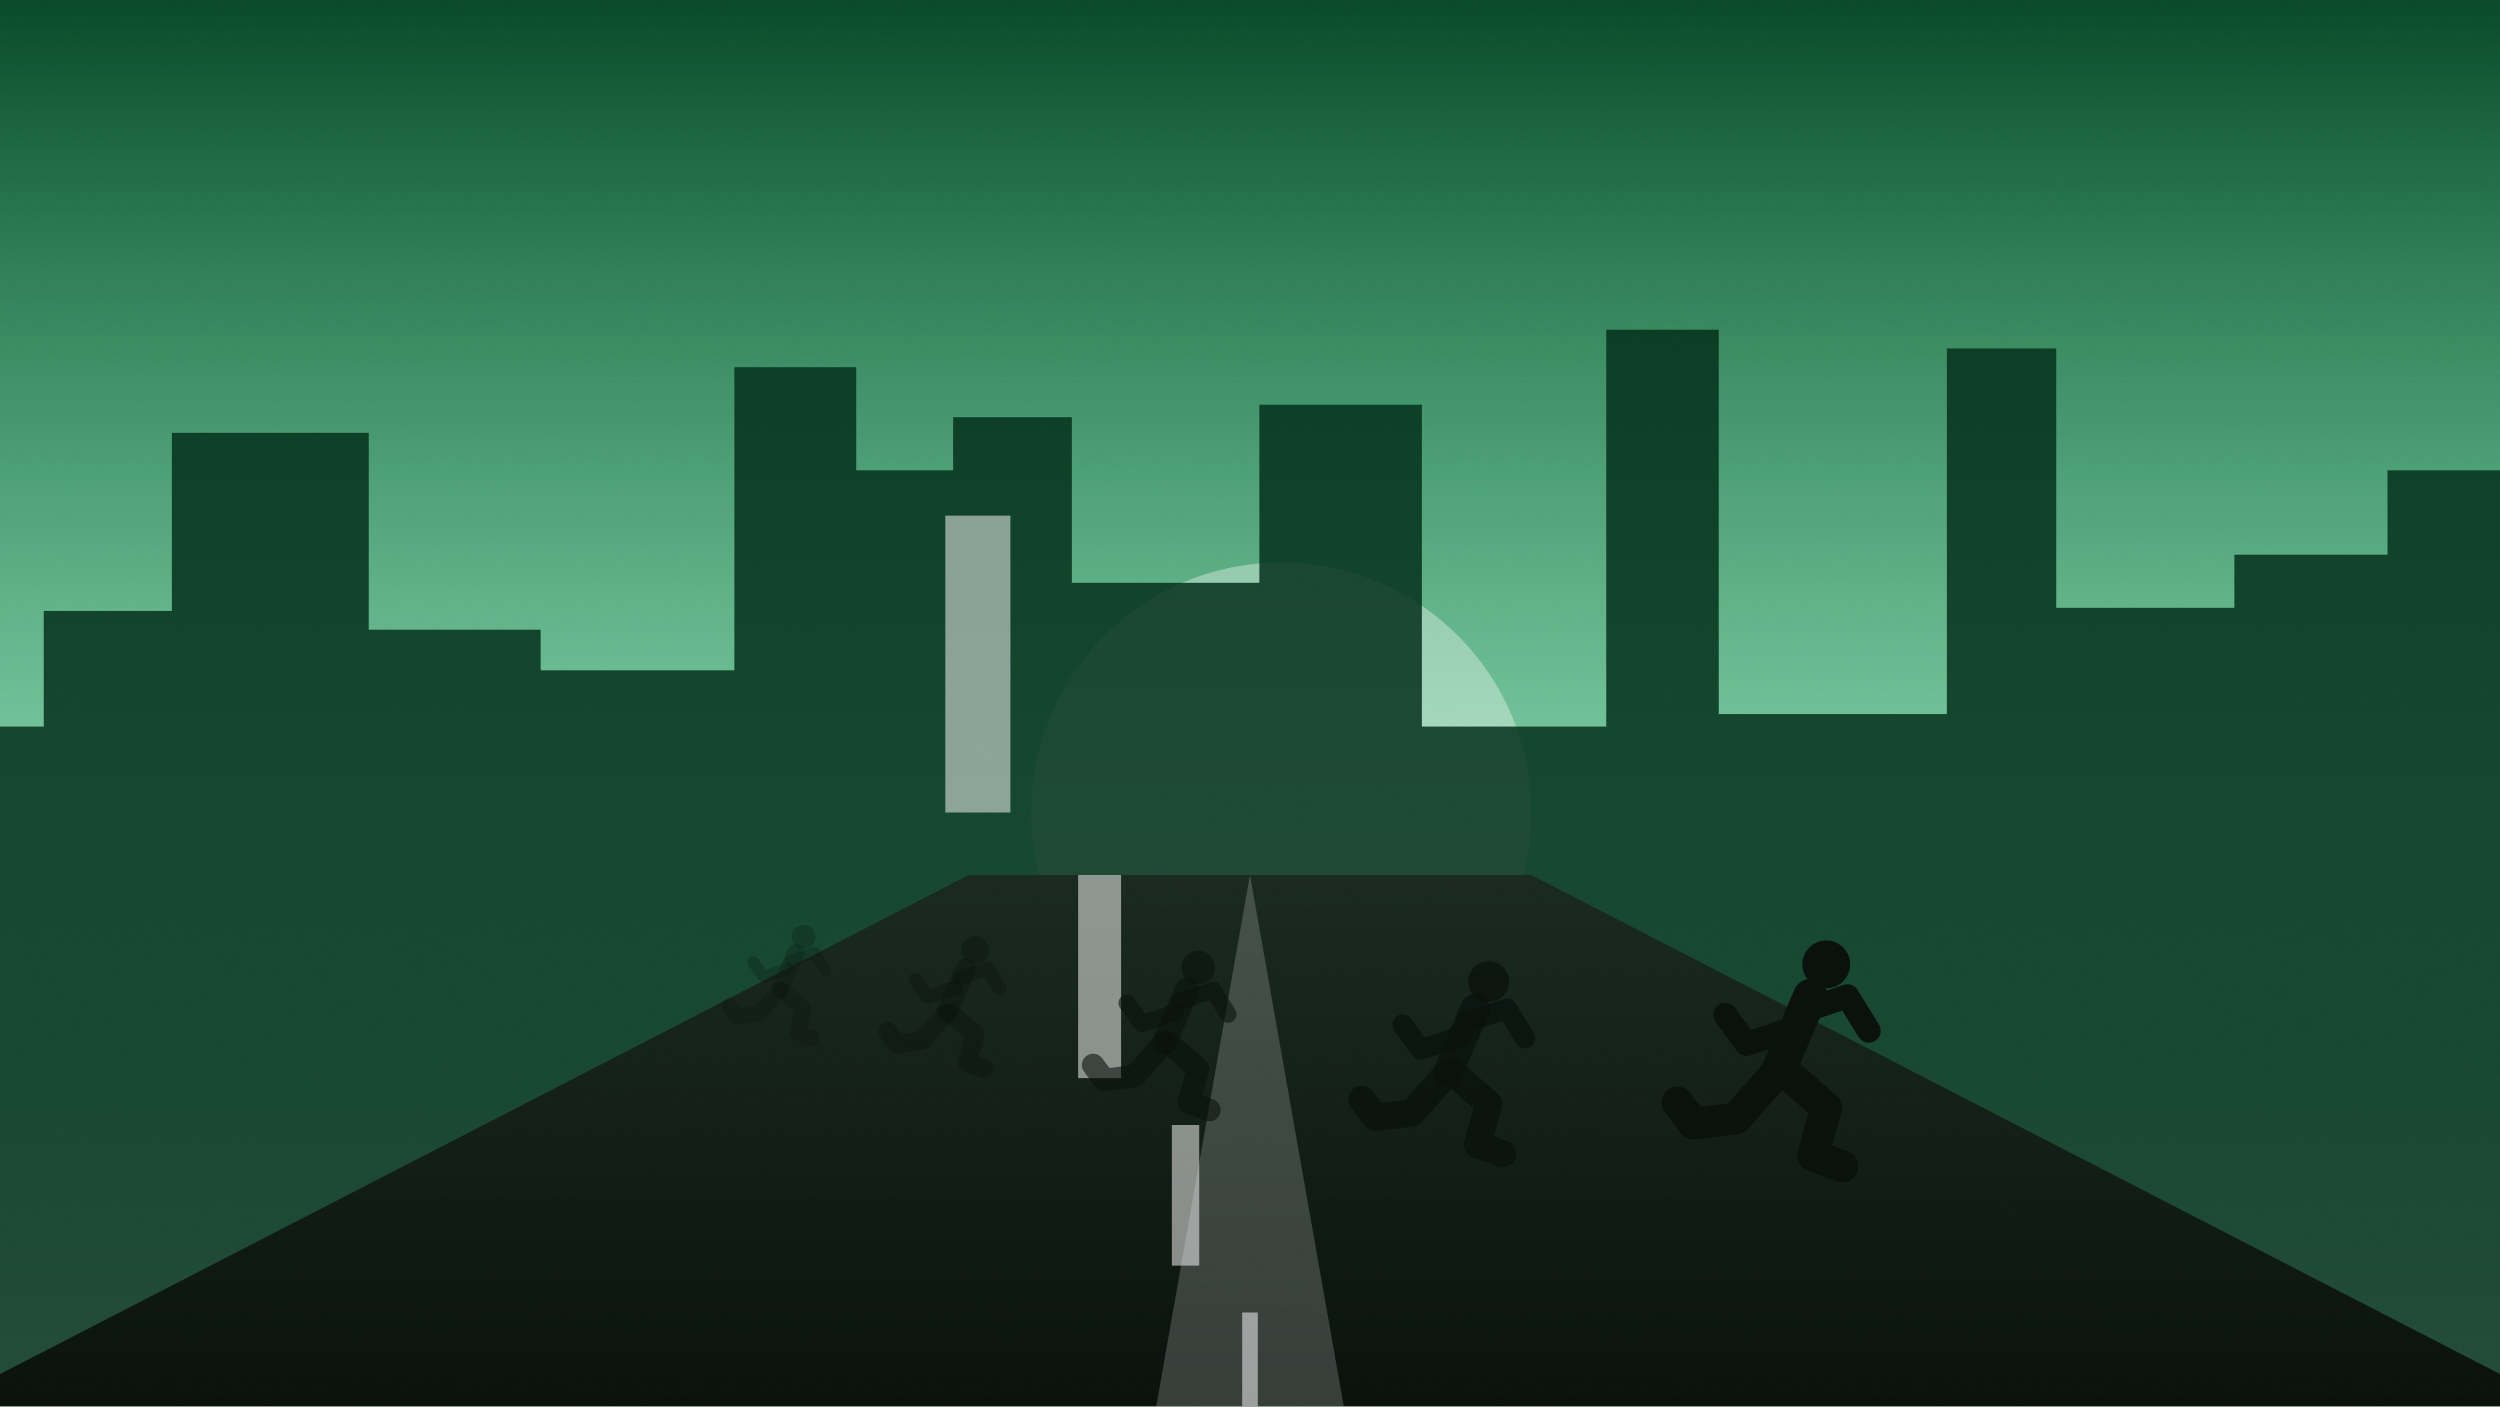
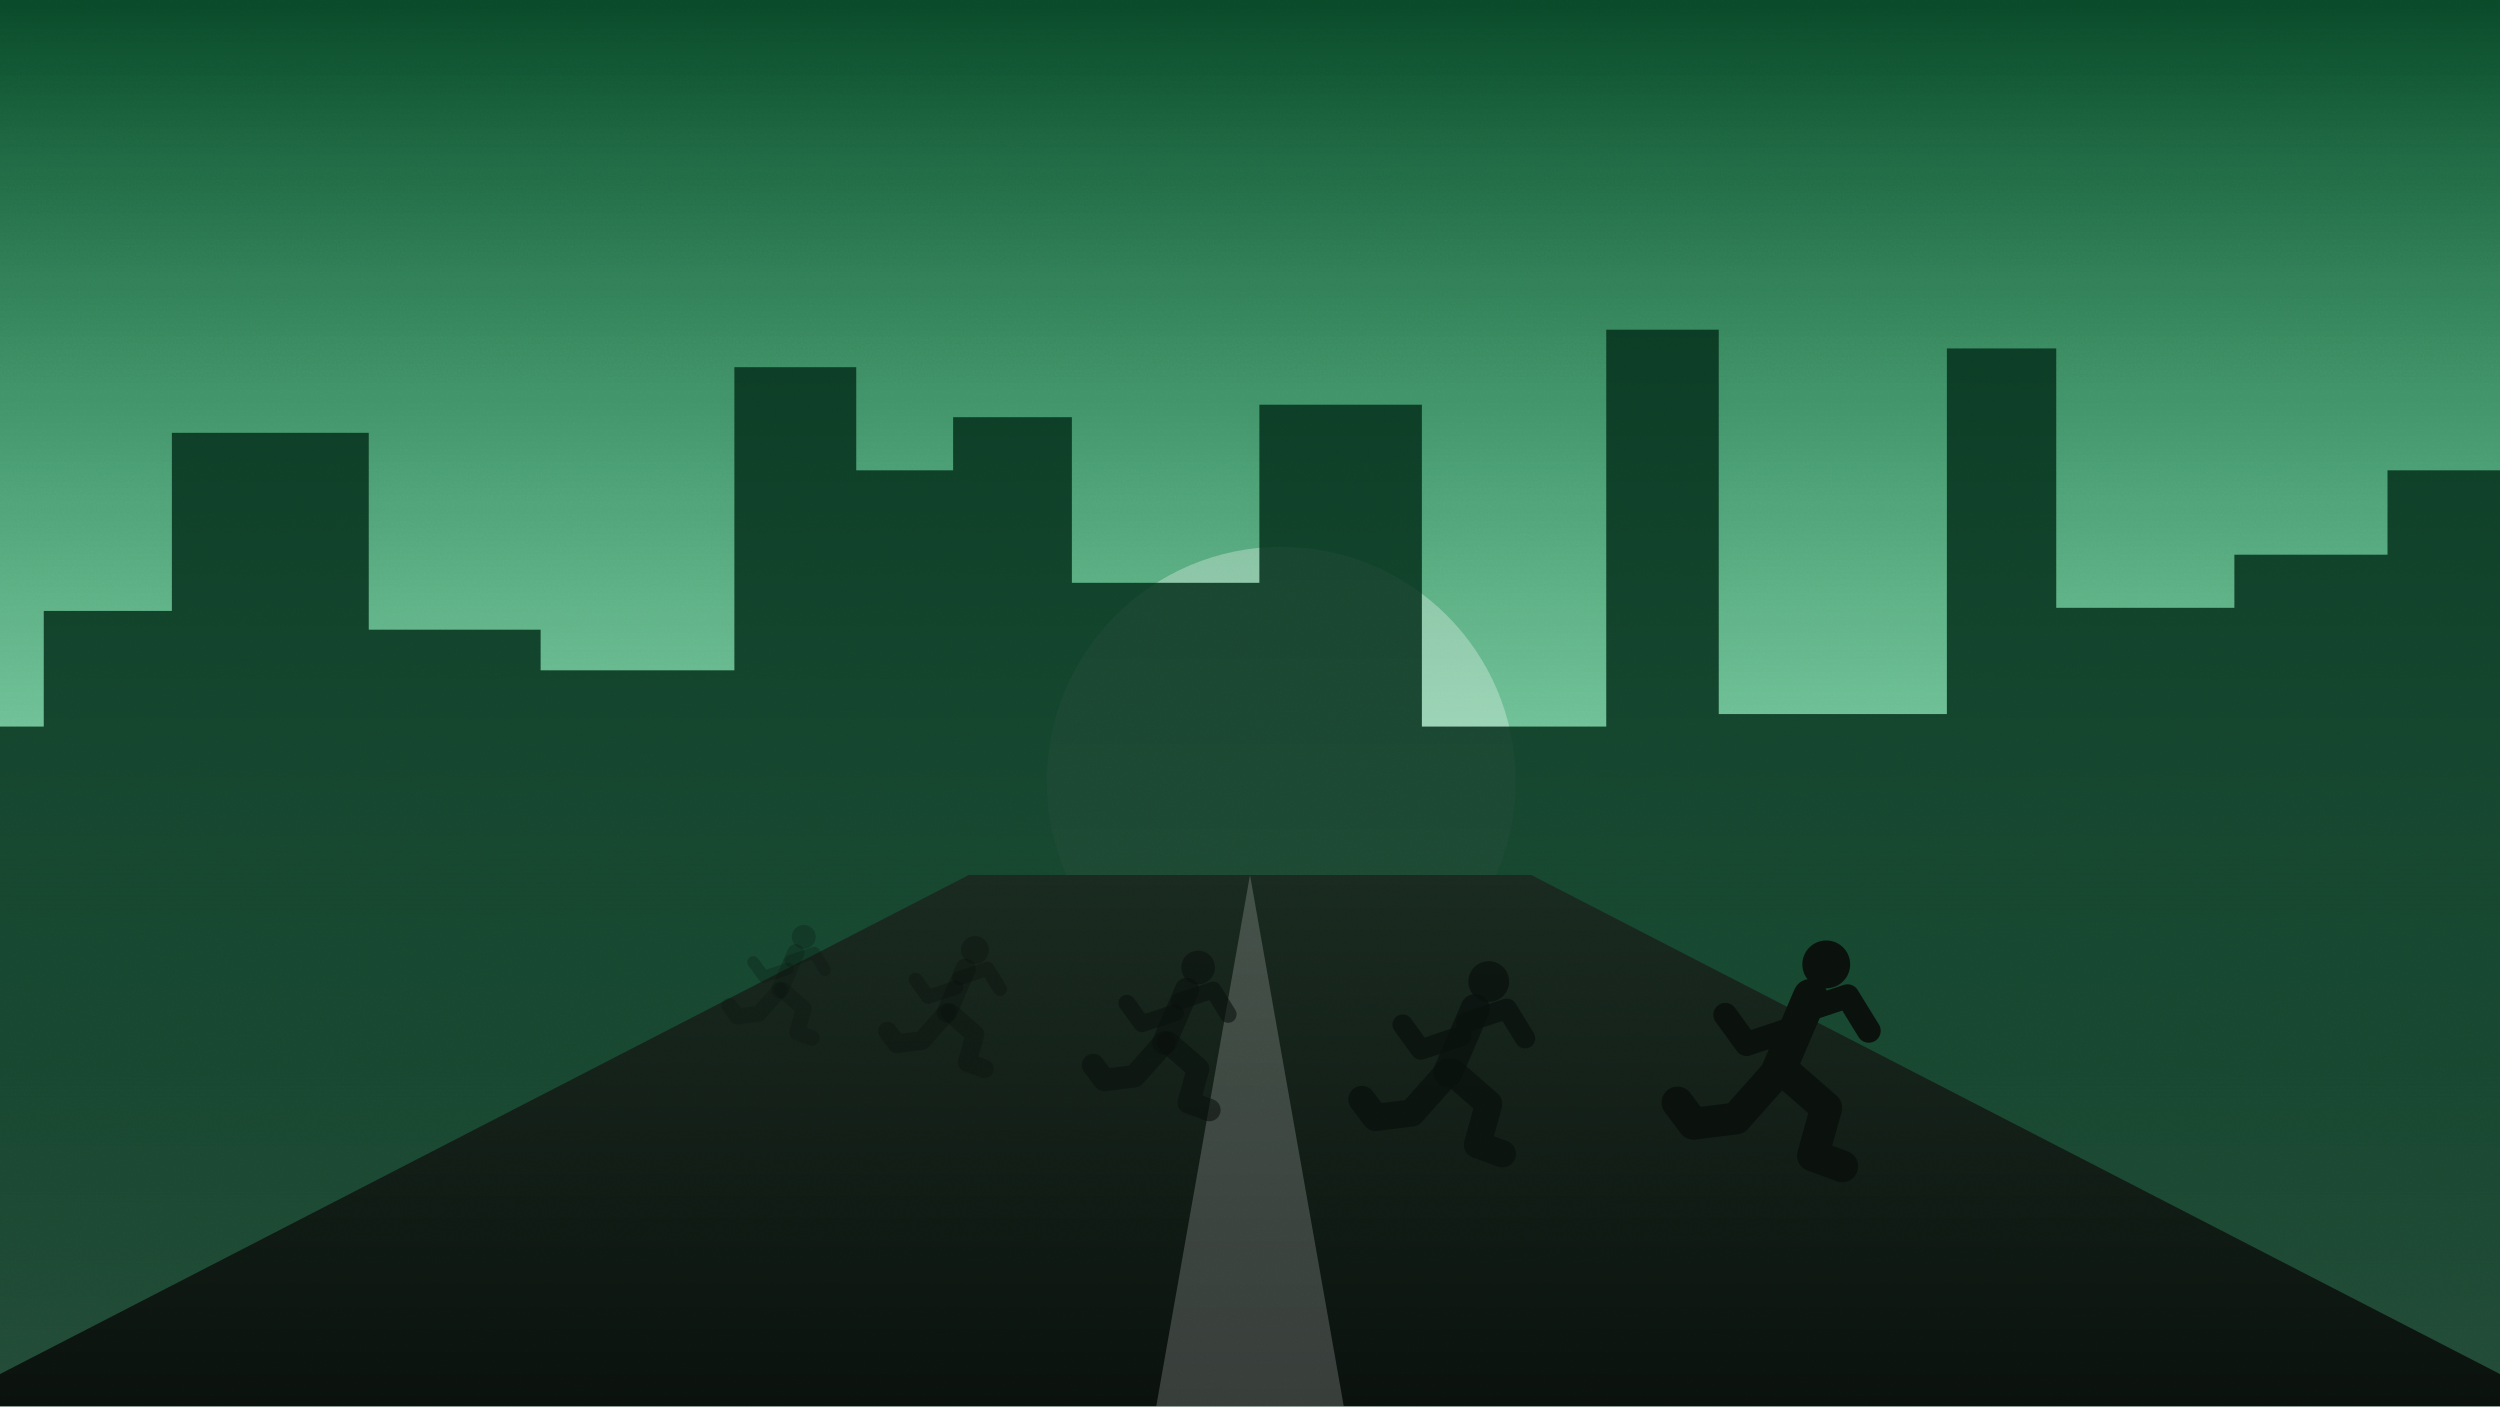
<svg xmlns="http://www.w3.org/2000/svg" viewBox="0 0 1600 900" width="1600" height="900" role="img">
  <defs>
    <linearGradient id="alva" x1="0" y1="0" x2="0" y2="1">
      <stop offset="0" stop-color="#0a4a2a" />
      <stop offset="0.6" stop-color="#0fa958" stop-opacity="0.5" />
      <stop offset="1" stop-color="#d7f0e0" />
    </linearGradient>
    <linearGradient id="asfalto" x1="0" y1="0" x2="0" y2="1">
      <stop offset="0" stop-color="#1a2a20" />
      <stop offset="1" stop-color="#0b120e" />
    </linearGradient>
  </defs>
  <rect width="1600" height="900" fill="url(#alva)" />
-   <circle cx="820" cy="520" r="160" fill="#ffffff" opacity="0.35" />
+   <circle cx="820" cy="500" r="150" fill="#ffffff" opacity="0.3" />
  <path d="M-40 560 L-40 465 L28 465 L28 391 L110 391 L110 277 L236 277 L236 403 L346 403 L346 429 L470 429 L470 235 L548 235 L548 301 L610 301 L610 267 L686 267 L686 373 L806 373 L806 259 L910 259 L910 465 L1028 465 L1028 211 L1100 211 L1100 457 L1246 457 L1246 223 L1316 223 L1316 389 L1430 389 L1430 355 L1528 355 L1528 301 L1640 301 L1640 560 L1640 900 L-40 900 Z" fill="#05301b" fill-opacity="0.85" />
  <path d="M-40 900 L620 560 L980 560 L1640 900 Z" fill="url(#asfalto)" />
  <path d="M800 560 L860 900 L740 900 Z" fill="#ffffff" opacity="0.18" />
-   <rect x="795" y="840" width="10" height="60" fill="#ffffff" opacity="0.5" />
-   <rect x="750" y="720" width="17.5" height="90" fill="#ffffff" opacity="0.5" />
-   <rect x="690" y="560" width="27.5" height="130" fill="#ffffff" opacity="0.5" />
-   <rect x="605" y="330" width="41.667" height="190" fill="#ffffff" opacity="0.5" />
  <g transform="translate(1060 590) scale(1.7 1.7)">
    <g fill="none" stroke="#0b120e" stroke-opacity="1" stroke-linecap="round" stroke-linejoin="round">
      <circle cx="64" cy="16" r="9" fill="#0b120e" fill-opacity="1" stroke="none" />
      <path d="M58 28 L46 56" stroke-width="13" />
      <path d="M54 34 L72 28 L80 41" stroke-width="9" />
      <path d="M52 40 L34 46 L26 35" stroke-width="9" />
      <path d="M48 56 L64 70 L59 88 L70 92" stroke-width="12" />
      <path d="M46 56 L30 74 L14 76 L8 68" stroke-width="12" />
    </g>
  </g>
  <g transform="translate(860 605) scale(1.45 1.45)">
    <g fill="none" stroke="#0b120e" stroke-opacity="0.8" stroke-linecap="round" stroke-linejoin="round">
      <circle cx="64" cy="16" r="9" fill="#0b120e" fill-opacity="0.8" stroke="none" />
      <path d="M58 28 L46 56" stroke-width="13" />
      <path d="M54 34 L72 28 L80 41" stroke-width="9" />
      <path d="M52 40 L34 46 L26 35" stroke-width="9" />
      <path d="M48 56 L64 70 L59 88 L70 92" stroke-width="12" />
      <path d="M46 56 L30 74 L14 76 L8 68" stroke-width="12" />
    </g>
  </g>
  <g transform="translate(690 600) scale(1.2 1.2)">
    <g fill="none" stroke="#0b120e" stroke-opacity="0.6" stroke-linecap="round" stroke-linejoin="round">
      <circle cx="64" cy="16" r="9" fill="#0b120e" fill-opacity="0.6" stroke="none" />
      <path d="M58 28 L46 56" stroke-width="13" />
      <path d="M54 34 L72 28 L80 41" stroke-width="9" />
      <path d="M52 40 L34 46 L26 35" stroke-width="9" />
      <path d="M48 56 L64 70 L59 88 L70 92" stroke-width="12" />
      <path d="M46 56 L30 74 L14 76 L8 68" stroke-width="12" />
    </g>
  </g>
  <g transform="translate(560 592) scale(1 1)">
    <g fill="none" stroke="#0b120e" stroke-opacity="0.4" stroke-linecap="round" stroke-linejoin="round">
      <circle cx="64" cy="16" r="9" fill="#0b120e" fill-opacity="0.4" stroke="none" />
      <path d="M58 28 L46 56" stroke-width="13" />
      <path d="M54 34 L72 28 L80 41" stroke-width="9" />
      <path d="M52 40 L34 46 L26 35" stroke-width="9" />
      <path d="M48 56 L64 70 L59 88 L70 92" stroke-width="12" />
      <path d="M46 56 L30 74 L14 76 L8 68" stroke-width="12" />
    </g>
  </g>
  <g transform="translate(460 586) scale(0.85 0.85)">
    <g fill="none" stroke="#0b120e" stroke-opacity="0.25" stroke-linecap="round" stroke-linejoin="round">
      <circle cx="64" cy="16" r="9" fill="#0b120e" fill-opacity="0.25" stroke="none" />
      <path d="M58 28 L46 56" stroke-width="13" />
      <path d="M54 34 L72 28 L80 41" stroke-width="9" />
      <path d="M52 40 L34 46 L26 35" stroke-width="9" />
      <path d="M48 56 L64 70 L59 88 L70 92" stroke-width="12" />
      <path d="M46 56 L30 74 L14 76 L8 68" stroke-width="12" />
    </g>
  </g>
  <filter id="grao" x="0" y="0" width="100%" height="100%">
    <feTurbulence type="fractalNoise" baseFrequency="0.9" numOctaves="3" seed="7" />
    <feColorMatrix type="saturate" values="0" />
  </filter>
  <rect width="1600" height="900" filter="url(#grao)" opacity="0.08" style="mix-blend-mode:overlay" />
</svg>
